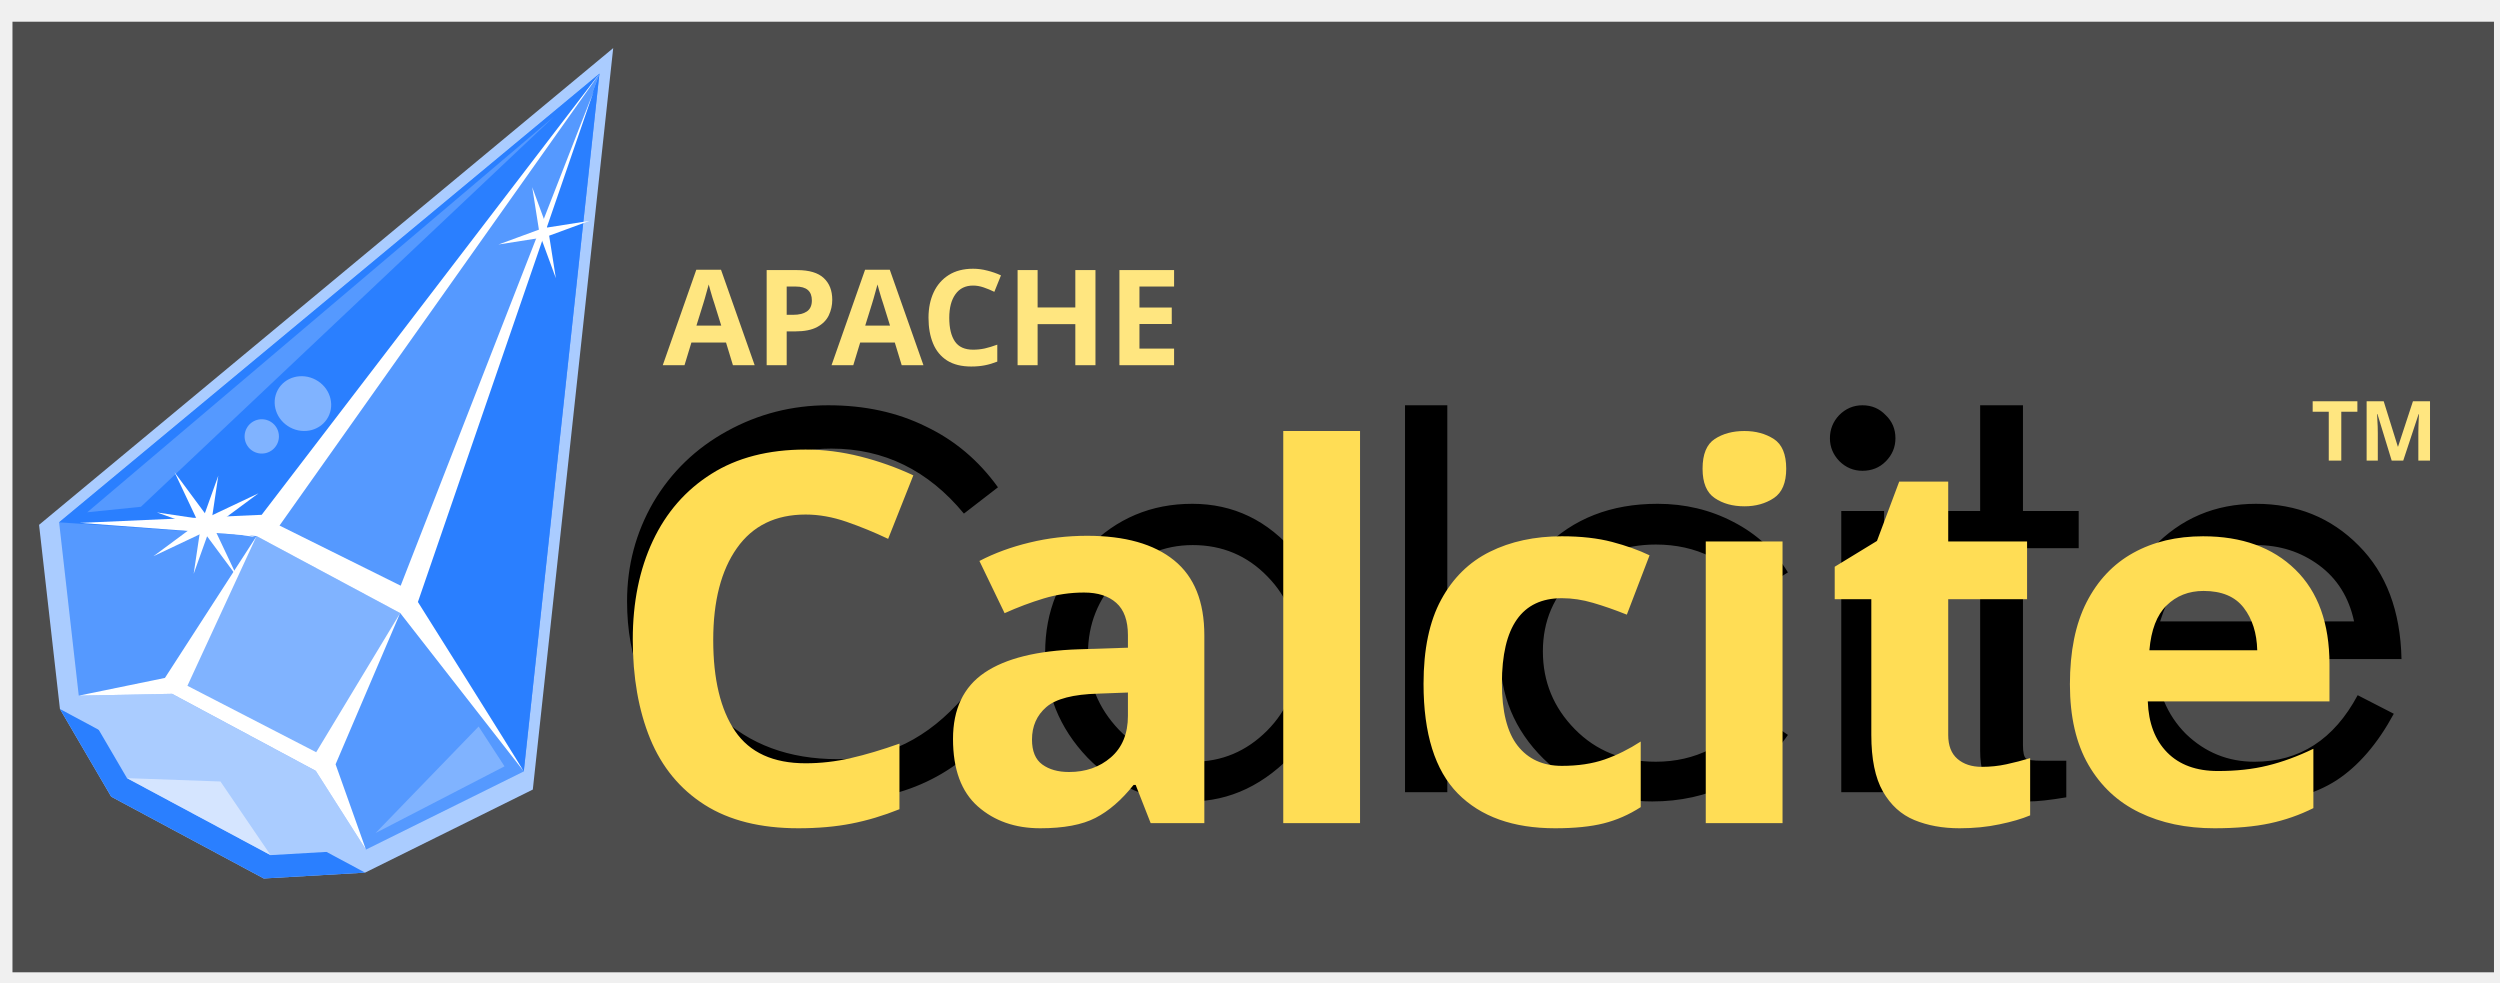
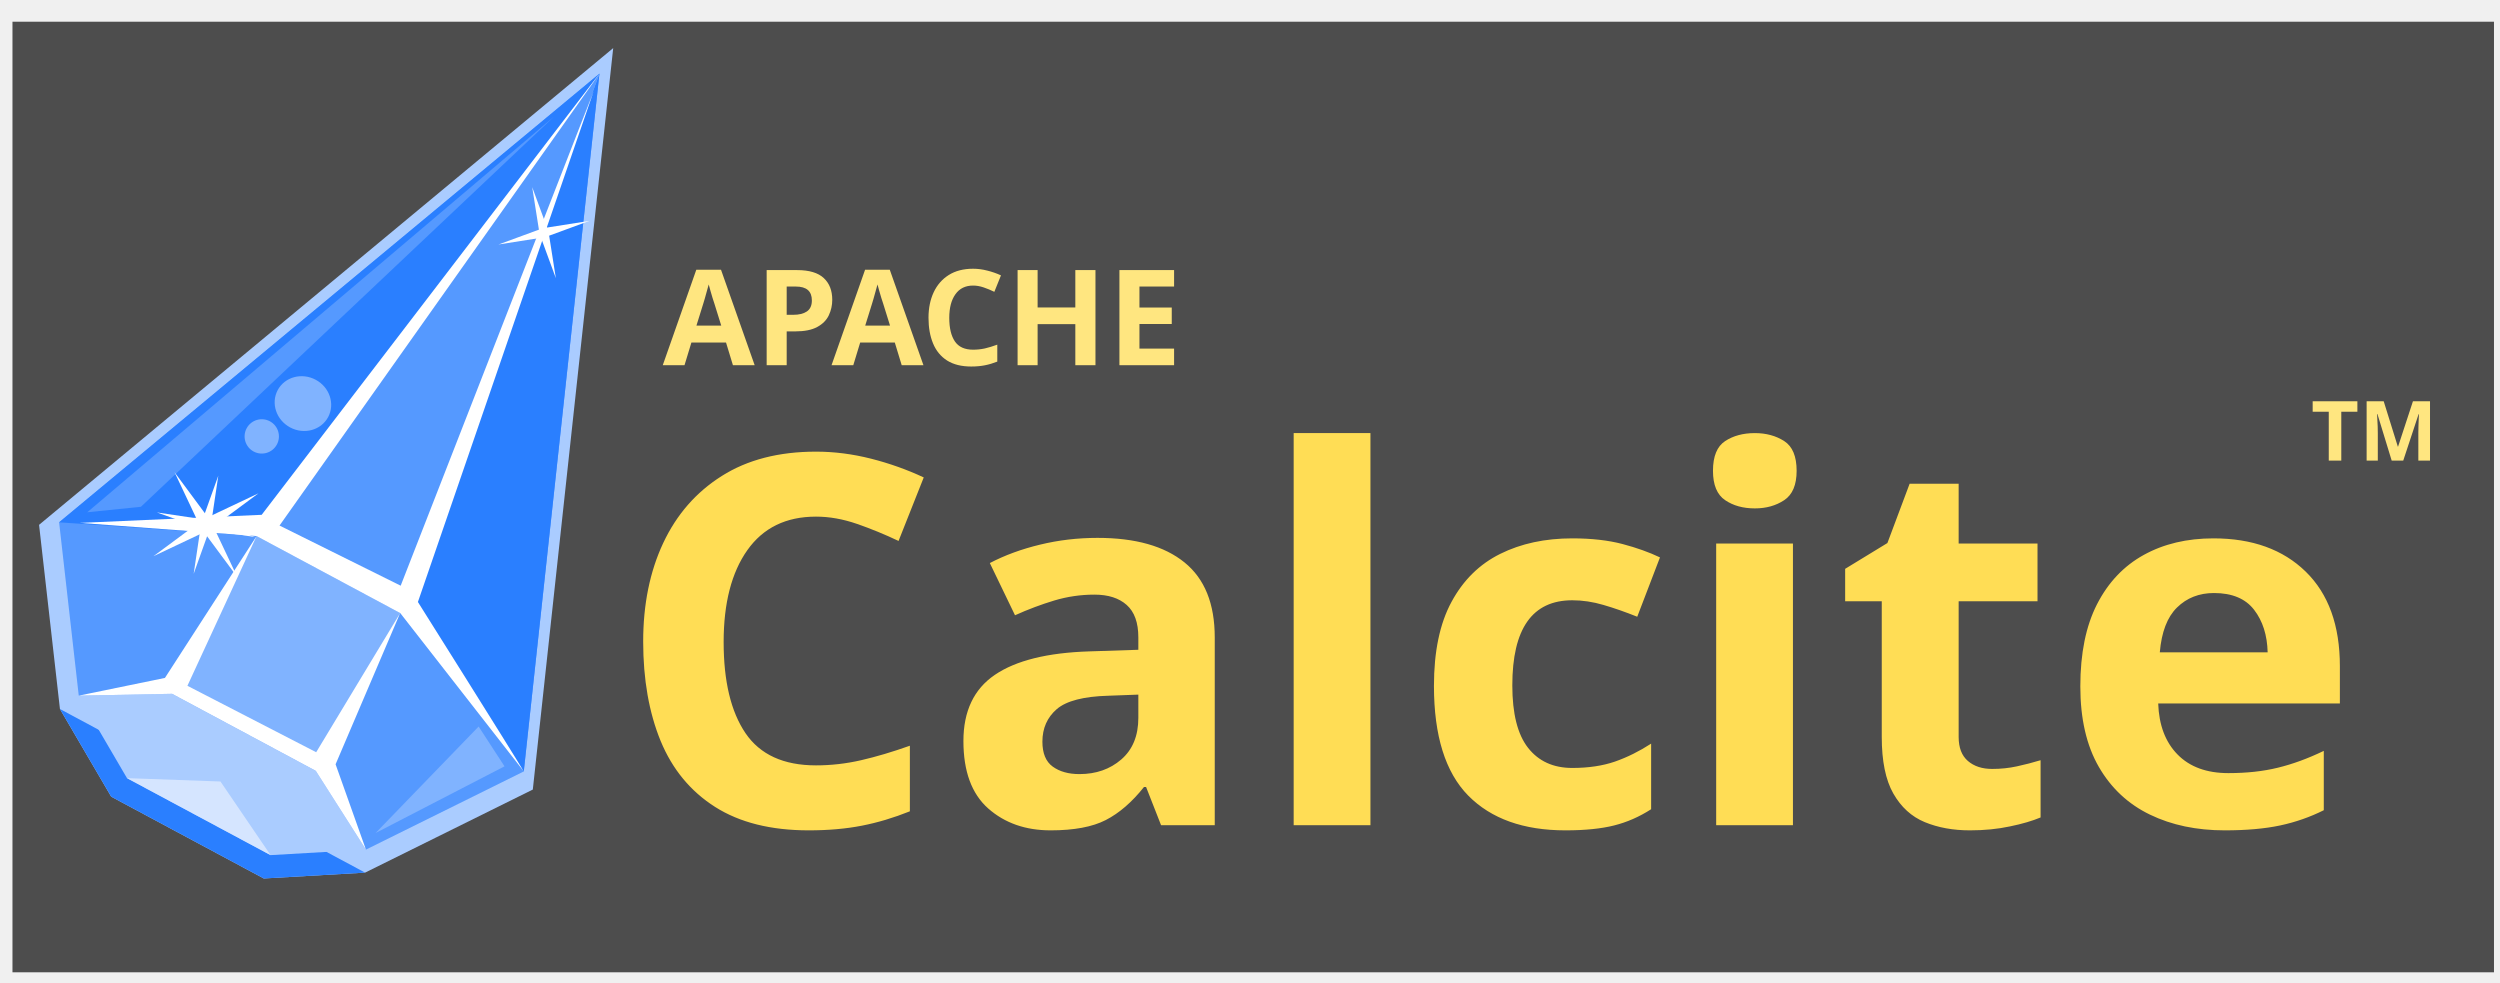
- <svg xmlns="http://www.w3.org/2000/svg" xmlns:xlink="http://www.w3.org/1999/xlink" width="318mm" height="125mm" viewBox="0 0 318 125" version="1.1" id="svg8">
+ <svg xmlns="http://www.w3.org/2000/svg" width="318mm" height="125mm" viewBox="0 0 318 125" version="1.1" id="svg8">
  <defs id="defs2" />
  <g id="layer1" transform="translate(0,-172)">
    <rect style="opacity:1;fill:#4d4d4d;fill-opacity:1;fill-rule:nonzero;stroke:none;stroke-width:0.313;stroke-miterlimit:4;stroke-dasharray:none;stroke-opacity:1" id="rect2298" width="315.648" height="120.915" x="1.587" y="174.762" />
    <text xml:space="preserve" style="font-style:normal;font-variant:normal;font-weight:600;font-stretch:normal;font-size:19.756px;line-height:1.25;font-family:'URW Gothic L';-inkscape-font-specification:'URW Gothic L Semi-Bold';letter-spacing:0px;word-spacing:0px;fill:#ffe680;fill-opacity:1;stroke:none;stroke-width:0.265;" x="84.306" y="218.45" id="text1538">
      <tspan x="84.306" y="218.45" style="font-style:normal;font-variant:normal;font-weight:bold;font-stretch:normal;font-size:16.933px;font-family:'Heiti TC';-inkscape-font-specification:'Heiti TC Bold';stroke-width:0.265;fill:#ffe680;" id="tspan1540">APACHE</tspan>
    </text>
-     <path xlink:href="#text1546" style="font-style:normal;font-variant:normal;font-weight:normal;font-stretch:normal;font-size:65.617px;line-height:1.25;font-family:Silom;-inkscape-font-specification:Silom;letter-spacing:0px;word-spacing:0px;fill:#000000;fill-opacity:1;stroke:none;stroke-width:0.265" id="path1569" d="m 105.352,223.551 c -4.593,0 -8.881,1.094 -12.861,3.281 -3.981,2.187 -7.108,5.205 -9.383,9.055 -2.231,3.85 -3.346,8.05 -3.346,12.6 0,7.349 2.428,13.428 7.283,18.24 4.856,4.812 11.09,7.219 18.701,7.219 9.011,0 16.098,-3.325 21.26,-9.975 l -4.396,-3.346 c -4.549,5.293 -9.908,7.939 -16.076,7.939 -6.168,0 -11.199,-1.86 -15.092,-5.578 -3.85,-3.762 -5.775,-8.421 -5.775,-13.977 0,-5.599 1.969,-10.322 5.906,-14.172 3.981,-3.85 8.706,-5.775 14.174,-5.775 6.693,0 12.314,2.756 16.863,8.268 l 4.33,-3.346 c -2.45,-3.412 -5.511,-5.992 -9.186,-7.742 -3.631,-1.794 -7.765,-2.691 -12.402,-2.691 z m 73.365,0 v 49.213 h 5.381 v -49.213 z m 58.184,0 c -1.137,0 -2.122,0.417 -2.953,1.248 -0.787,0.831 -1.182,1.814 -1.182,2.951 10e-6,1.094 0.394,2.058 1.182,2.889 0.831,0.831 1.816,1.246 2.953,1.246 1.181,0 2.166,-0.394 2.953,-1.182 0.831,-0.831 1.246,-1.816 1.246,-2.953 0,-1.181 -0.415,-2.164 -1.246,-2.951 -0.787,-0.831 -1.772,-1.248 -2.953,-1.248 z m 14.975,0 v 13.451 h -6.168 v 4.725 h 6.168 v 25.787 c 0,2.231 0.504,3.872 1.51,4.922 1.006,1.006 2.558,1.51 4.658,1.51 1.094,0 2.689,-0.175 4.789,-0.525 v -4.658 h -3.148 c -1.05,0 -1.706,-0.089 -1.969,-0.264 -0.262,-0.219 -0.395,-0.786 -0.395,-1.705 v -25.066 h 7.088 v -4.725 h -7.088 v -13.451 z m -100.23,12.533 c -5.206,0 -9.623,1.86 -13.254,5.578 -3.631,3.675 -5.447,8.115 -5.447,13.32 0,5.162 1.794,9.623 5.381,13.385 3.631,3.718 7.984,5.578 13.059,5.578 5.074,0 9.558,-2.145 13.451,-6.432 v 5.25 h 5.314 v -35.762 h -5.314 v 5.447 c -3.543,-4.243 -7.94,-6.365 -13.189,-6.365 z m 59.174,0 c -5.905,0 -10.717,1.881 -14.436,5.643 -3.718,3.718 -5.578,8.202 -5.578,13.451 0,5.249 1.837,9.69 5.512,13.32 3.718,3.631 8.334,5.447 13.846,5.447 3.543,0 6.823,-0.722 9.842,-2.166 3.062,-1.444 5.535,-3.543 7.416,-6.299 l -4.199,-2.887 c -3.412,4.199 -7.613,6.299 -12.6,6.299 -4.156,0 -7.589,-1.379 -10.301,-4.135 -2.712,-2.756 -4.068,-6.059 -4.068,-9.908 0,-3.85 1.377,-7.064 4.133,-9.645 2.756,-2.625 6.168,-3.938 10.236,-3.938 5.162,0 9.34,2.079 12.533,6.234 l 4.266,-2.691 c -1.662,-2.756 -3.98,-4.899 -6.955,-6.43 -2.931,-1.531 -6.147,-2.297 -9.646,-2.297 z m 76.15,0 c -5.206,0 -9.58,1.86 -13.123,5.578 -3.5,3.718 -5.248,8.179 -5.248,13.385 0,5.206 1.748,9.668 5.248,13.387 3.5,3.675 7.94,5.512 13.32,5.512 3.893,0 7.239,-0.898 10.039,-2.691 2.8,-1.837 5.229,-4.659 7.285,-8.465 l -4.594,-2.361 c -3.018,5.643 -7.393,8.465 -13.123,8.465 -3.368,0 -6.279,-1.181 -8.729,-3.543 -2.406,-2.406 -3.717,-5.579 -3.936,-9.516 h 31.363 c -0.131,-6.124 -1.946,-10.936 -5.445,-14.436 -3.5,-3.543 -7.853,-5.314 -13.059,-5.314 z m -52.76,0.918 v 35.762 h 5.447 v -35.762 z m -82.498,4.332 c 3.762,0 6.933,1.334 9.514,4.002 2.581,2.625 3.871,5.905 3.871,9.842 0,3.893 -1.313,7.153 -3.938,9.777 -2.625,2.625 -5.752,3.938 -9.383,3.938 -3.675,0 -6.825,-1.356 -9.449,-4.068 -2.625,-2.756 -3.936,-5.993 -3.936,-9.711 10e-6,-3.718 1.29,-6.934 3.871,-9.646 2.581,-2.756 5.731,-4.133 9.449,-4.133 z m 135.258,0 c 3.018,0 5.687,0.853 8.006,2.559 2.318,1.706 3.807,4.09 4.463,7.152 h -24.672 c 2.012,-6.474 6.079,-9.711 12.203,-9.711 z" />
-     <text xml:space="preserve" style="font-style:normal;font-variant:normal;font-weight:bold;font-stretch:normal;font-size:65.617px;line-height:1.25;font-family:'Heiti TC';-inkscape-font-specification:'Heiti TC Bold';letter-spacing:0px;word-spacing:0px;fill:#ffdd55;fill-opacity:1;stroke:none;stroke-width:0.265;" x="76.677" y="276.701" id="text1546">
-       <tspan id="tspan1544" x="76.677" y="276.701" style="font-style:normal;font-variant:normal;font-weight:bold;font-stretch:normal;font-size:65.617px;font-family:'Heiti TC';-inkscape-font-specification:'Heiti TC Bold';fill:#ffdd55;stroke-width:0.265;">Calcite<tspan style="font-style:normal;font-variant:normal;font-weight:bold;font-stretch:normal;font-size:14.111px;line-height:0.25;font-family:'Heiti TC';-inkscape-font-specification:'Heiti TC Bold';baseline-shift:super;fill:#ffdd55;" id="tspan1208" />
+     <text xml:space="preserve" style="font-style:normal;font-variant:normal;font-weight:bold;font-stretch:normal;font-size:65.617px;line-height:1.25;font-family:'Heiti TC';-inkscape-font-specification:'Heiti TC Bold';letter-spacing:0px;word-spacing:0px;fill:#ffdd55;fill-opacity:1;stroke:none;stroke-width:0.265" x="78" y="276.965" id="text1546">
+       <tspan id="tspan1544" x="78" y="276.965" style="font-style:normal;font-variant:normal;font-weight:bold;font-stretch:normal;font-size:65.617px;font-family:'Heiti TC';-inkscape-font-specification:'Heiti TC Bold';fill:#ffdd55;stroke-width:0.265">Calcite<tspan style="font-style:normal;font-variant:normal;font-weight:bold;font-stretch:normal;font-size:14.111px;line-height:0.25;font-family:'Heiti TC';-inkscape-font-specification:'Heiti TC Bold';baseline-shift:super;fill:#ffdd55" id="tspan1208" />
      </tspan>
    </text>
    <text xml:space="preserve" style="font-style:normal;font-variant:normal;font-weight:normal;font-stretch:normal;font-size:10.583px;line-height:1.25;font-family:Silom;-inkscape-font-specification:Silom;letter-spacing:0px;word-spacing:0px;fill:#ffe680;fill-opacity:1;stroke:none;stroke-width:0.265;" x="293.952" y="230.59" id="text939">
      <tspan id="tspan937" x="293.952" y="230.59" style="font-style:normal;font-variant:normal;font-weight:bold;font-stretch:normal;font-family:'Heiti TC';-inkscape-font-specification:'Heiti TC Bold';stroke-width:0.265;fill:#ffe680;">TM</tspan>
    </text>
    <g id="g2277" transform="rotate(28.16413,50.95853,228.3509)">
      <path style="opacity:1;fill:#aaccff;fill-opacity:1;fill-rule:nonzero;stroke:none;stroke-width:0.313;stroke-miterlimit:4;stroke-dasharray:none;stroke-opacity:1" d="m 72.769,278.659 -11.011,6.741 -11.011,-0.006 -11.011,-0.006 -11.011,-6.754 -13.399,-19.4 35.762,-87.933 35.501,87.975 z" id="path1365" />
      <path id="path1367" d="m 72.769,278.659 -11.011,6.741 -11.011,-0.006 -11.011,-0.006 -11.011,-6.754 44.043,0.025 z" style="opacity:1;fill:#2a7fff;fill-opacity:1;fill-rule:nonzero;stroke:none;stroke-width:0.313;stroke-miterlimit:4;stroke-dasharray:none;stroke-opacity:1" />
      <path id="path1308" d="m 71.481,276.029 -10.362,6.344 -10.362,-0.006 -10.362,-0.006 -10.362,-6.356 -12.61,-18.257 33.655,-82.752 33.41,82.792 z" style="opacity:1;fill:#aaccff;fill-opacity:1;fill-rule:nonzero;stroke:none;stroke-width:0.683;stroke-miterlimit:4;stroke-dasharray:none;stroke-opacity:1" />
      <path style="opacity:1;fill:#5599ff;fill-opacity:1;fill-rule:nonzero;stroke:none;stroke-width:0.683;stroke-miterlimit:4;stroke-dasharray:none;stroke-opacity:1" d="m 71.481,276.029 -10.362,-5.827 -10.362,-0.006 -10.362,-0.006 -10.362,5.815 -12.61,-18.257 33.655,-82.752 33.41,82.792 z" id="path1313" />
      <path id="path1315" d="m 61.119,247.448 -10.362,-0.006 -10.362,-0.006 -22.972,10.312 33.655,-82.752 33.41,82.792 z" style="opacity:1;fill:#2a7fff;fill-opacity:1;fill-rule:nonzero;stroke:none;stroke-width:0.683;stroke-miterlimit:4;stroke-dasharray:none;stroke-opacity:1" />
      <path id="path1319" d="m 61.119,270.202 -20.724,-0.012 v -22.754 l 10.683,-72.441 10.041,72.453 z" style="opacity:1;fill:#80b3ff;fill-opacity:1;fill-rule:nonzero;stroke:none;stroke-width:0.683;stroke-miterlimit:4;stroke-dasharray:none;stroke-opacity:1" />
      <path id="path1321" transform="matrix(0.2645833,0,0,0.2645833,0,156)" d="m 193.049,71.793 -40.377,273.791 39.164,0.023 39.164,0.021 z" style="opacity:1;fill:#5599ff;fill-opacity:1;fill-rule:nonzero;stroke:none;stroke-width:2.582;stroke-miterlimit:4;stroke-dasharray:none;stroke-opacity:1" />
      <path style="opacity:1;fill:#d5e5ff;fill-opacity:1;fill-rule:nonzero;stroke:none;stroke-width:0.683;stroke-miterlimit:4;stroke-dasharray:none;stroke-opacity:1" d="m 61.119,282.373 -20.724,-0.012 10.683,-5.237 z" id="path1345" />
      <path id="path1351" d="m 30.032,276.005 8.601,-7.161 1.761,-21.407 1.233,20.94 18.428,-0.281 1.063,-20.647 1.837,20.834 8.526,7.747 -10.362,-5.827 -20.724,-0.012 z" style="fill:#ffffff;fill-opacity:1;stroke:none;stroke-width:0.265px;stroke-linecap:butt;stroke-linejoin:miter;stroke-opacity:1" />
      <path id="path1353" d="m 19.804,256.557 19.884,-11.812 c 0,0 10.993,-67.236 11.39,-69.75 l -8.744,69.882 17.198,-0.529 -8.057,-67.104 10.967,67.897 c 0,0 19.665,11.191 22.046,12.646 l -23.369,-10.34 -20.724,-0.012 z" style="fill:#ffffff;stroke:none;stroke-width:0.265px;stroke-linecap:butt;stroke-linejoin:miter;stroke-opacity:1" />
      <path id="path1355" d="m 19.976,254.931 28.575,-72.364 -22.886,68.527 z" style="fill:#5599ff;fill-opacity:1;stroke:none;stroke-width:0.265px;stroke-linecap:butt;stroke-linejoin:miter;stroke-opacity:1" />
      <path id="path1357" d="m 71.57,273.584 10.451,-15.214 -5.292,-2.91 z" style="fill:#80b3ff;fill-opacity:1;stroke:none;stroke-width:0.265px;stroke-linecap:butt;stroke-linejoin:miter;stroke-opacity:1" />
      <ellipse ry="3.44" rx="3.638" cy="229.796" cx="37.637" id="path1359" style="opacity:1;fill:#80b3ff;fill-opacity:1;fill-rule:nonzero;stroke:none;stroke-width:0.755;stroke-miterlimit:4;stroke-dasharray:none;stroke-opacity:1" />
      <ellipse style="opacity:1;fill:#80b3ff;fill-opacity:1;fill-rule:nonzero;stroke:none;stroke-width:0.466;stroke-miterlimit:4;stroke-dasharray:none;stroke-opacity:1" id="ellipse1361" cx="34.991" cy="235.947" rx="2.183" ry="2.183" />
      <path transform="matrix(0.315671,0.2059889,-0.2059889,0.315671,69.11889,182.1221)" style="opacity:1;fill:#ffffff;fill-opacity:1;fill-rule:nonzero;stroke:none;stroke-width:0.313;stroke-miterlimit:4;stroke-dasharray:none;stroke-opacity:1" id="path2189" d="m 39.952,199.104 -18.725,2.565 -1.119,18.866 -2.565,-18.725 -18.866,-1.119 18.725,-2.565 1.119,-18.866 2.565,18.725 z" />
      <path d="m 39.952,199.104 -18.725,2.565 -1.119,18.866 -2.565,-18.725 -18.866,-1.119 18.725,-2.565 1.119,-18.866 2.565,18.725 z" id="path2193" style="opacity:1;fill:#ffffff;fill-opacity:1;fill-rule:nonzero;stroke:none;stroke-width:0.313;stroke-miterlimit:4;stroke-dasharray:none;stroke-opacity:1" transform="matrix(0.06411971,0.3049603,-0.3049603,0.06411971,93.76167,230.4951)" />
      <path transform="matrix(0.1882428,0.2202666,-0.2202666,0.1882428,94.80711,154.27)" d="m 39.952,199.104 -18.725,2.565 -1.119,18.866 -2.565,-18.725 -18.866,-1.119 18.725,-2.565 1.119,-18.866 2.565,18.725 z" id="path2219" style="opacity:1;fill:#ffffff;fill-opacity:1;fill-rule:nonzero;stroke:none;stroke-width:0.313;stroke-miterlimit:4;stroke-dasharray:none;stroke-opacity:1" />
    </g>
  </g>
</svg>
